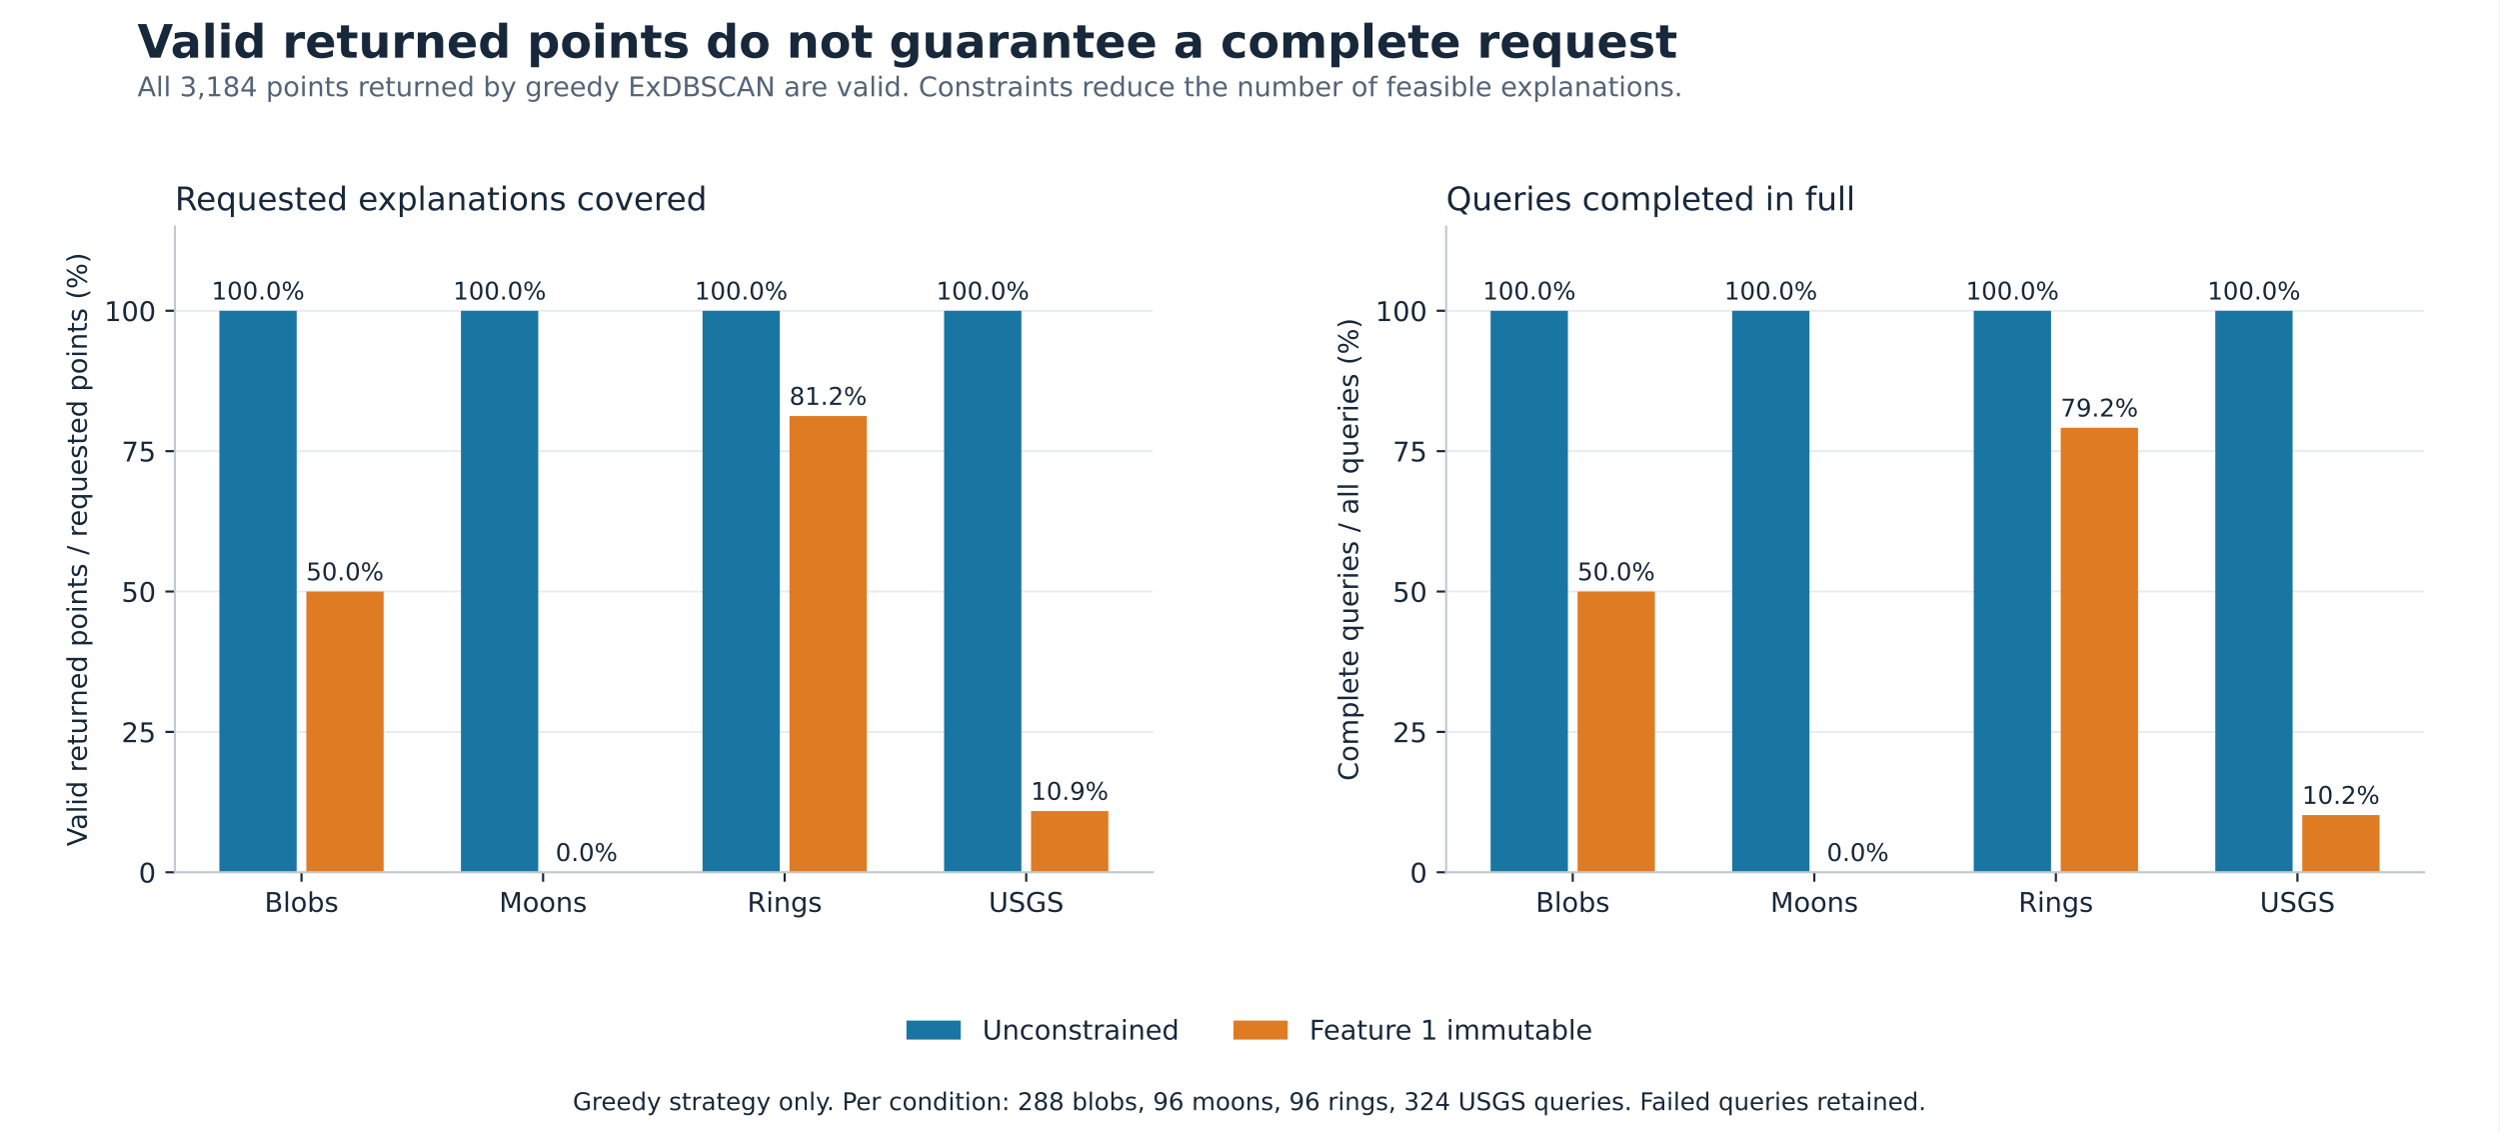
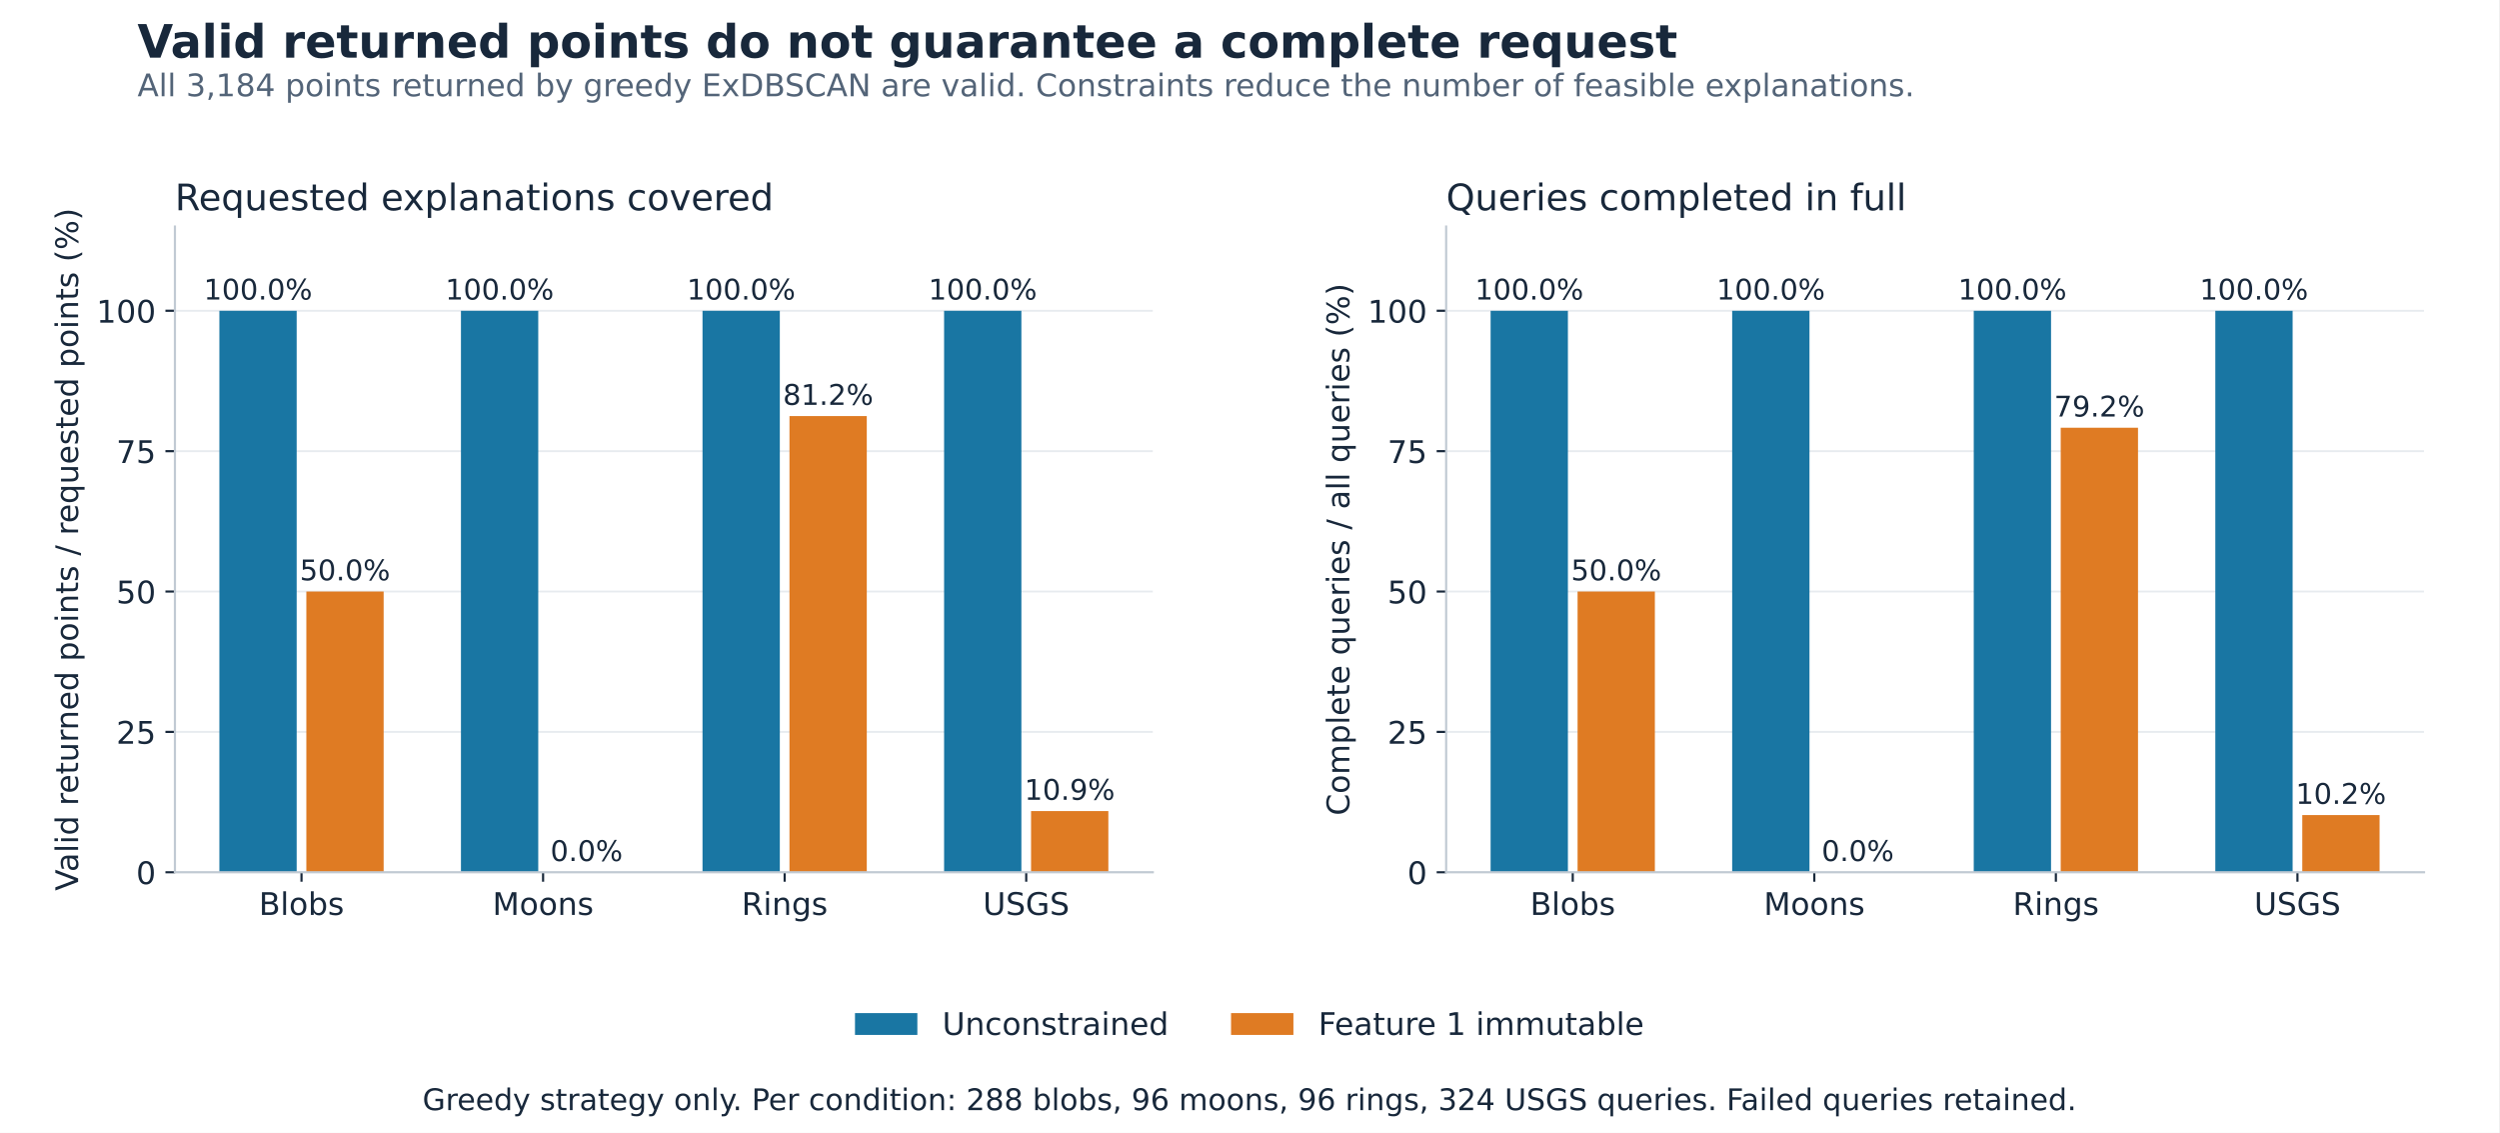
<svg xmlns="http://www.w3.org/2000/svg" xmlns:xlink="http://www.w3.org/1999/xlink" width="921.6pt" height="417.6pt" viewBox="0 0 921.6 417.6" version="1.1">
  <defs>
    <style type="text/css">*{stroke-linejoin: round; stroke-linecap: butt}</style>
  </defs>
  <g id="figure_1">
    <g id="patch_1">
      <path d="M 0 417.6  L 921.6 417.6  L 921.6 0  L 0 0  z " style="fill: #ffffff" />
    </g>
    <g id="axes_1">
      <g id="patch_2">
        <path d="M 64.512 321.552  L 425.138 321.552  L 425.138 83.52  L 64.512 83.52  z " style="fill: #ffffff" />
      </g>
      <g id="matplotlib.axis_1">
        <g id="xtick_1">
          <g id="line2d_1">
            <defs>
-               <path id="mf14b616f49" d="M 0 0  L 0 3.5  " style="stroke: #18283b; stroke-width: 0.8" />
+               <path id="m400c772c82" d="M 0 0  L 0 3.5  " style="stroke: #18283b; stroke-width: 0.8" />
            </defs>
            <g>
-               <use xlink:href="#mf14b616f49" x="111.194" y="321.552" style="fill: #18283b; stroke: #18283b; stroke-width: 0.8" />
+               <use xlink:href="#m400c772c82" x="111.194" y="321.552" style="fill: #18283b; stroke: #18283b; stroke-width: 0.8" />
            </g>
          </g>
          <g id="text_1">
-             <text style="font-size: 10px; font-family: 'DejaVu Sans'; text-anchor: middle; fill: #18283b" x="111.194" y="336.15" transform="rotate(-0 111.1938 336.1504)">Blobs</text>
+             <text style="font-size: 11.5px; font-family: 'DejaVu Sans'; text-anchor: middle; fill: #18283b" x="111.194" y="337.29" transform="rotate(-0 111.1938 337.2902)">Blobs</text>
          </g>
        </g>
        <g id="xtick_2">
          <g id="line2d_2">
            <g>
-               <use xlink:href="#mf14b616f49" x="200.281" y="321.552" style="fill: #18283b; stroke: #18283b; stroke-width: 0.8" />
+               <use xlink:href="#m400c772c82" x="200.281" y="321.552" style="fill: #18283b; stroke: #18283b; stroke-width: 0.8" />
            </g>
          </g>
          <g id="text_2">
-             <text style="font-size: 10px; font-family: 'DejaVu Sans'; text-anchor: middle; fill: #18283b" x="200.281" y="336.15" transform="rotate(-0 200.2813 336.1497)">Moons</text>
+             <text style="font-size: 11.5px; font-family: 'DejaVu Sans'; text-anchor: middle; fill: #18283b" x="200.281" y="337.289" transform="rotate(-0 200.2813 337.2893)">Moons</text>
          </g>
        </g>
        <g id="xtick_3">
          <g id="line2d_3">
            <g>
-               <use xlink:href="#mf14b616f49" x="289.369" y="321.552" style="fill: #18283b; stroke: #18283b; stroke-width: 0.8" />
+               <use xlink:href="#m400c772c82" x="289.369" y="321.552" style="fill: #18283b; stroke: #18283b; stroke-width: 0.8" />
            </g>
          </g>
          <g id="text_3">
-             <text style="font-size: 10px; font-family: 'DejaVu Sans'; text-anchor: middle; fill: #18283b" x="289.369" y="336.15" transform="rotate(-0 289.3688 336.1504)">Rings</text>
+             <text style="font-size: 11.5px; font-family: 'DejaVu Sans'; text-anchor: middle; fill: #18283b" x="289.369" y="337.29" transform="rotate(-0 289.3688 337.2902)">Rings</text>
          </g>
        </g>
        <g id="xtick_4">
          <g id="line2d_4">
            <g>
-               <use xlink:href="#mf14b616f49" x="378.456" y="321.552" style="fill: #18283b; stroke: #18283b; stroke-width: 0.8" />
+               <use xlink:href="#m400c772c82" x="378.456" y="321.552" style="fill: #18283b; stroke: #18283b; stroke-width: 0.8" />
            </g>
          </g>
          <g id="text_4">
-             <text style="font-size: 10px; font-family: 'DejaVu Sans'; text-anchor: middle; fill: #18283b" x="378.456" y="336.15" transform="rotate(-0 378.4563 336.1497)">USGS</text>
+             <text style="font-size: 11.5px; font-family: 'DejaVu Sans'; text-anchor: middle; fill: #18283b" x="378.456" y="337.289" transform="rotate(-0 378.4563 337.2893)">USGS</text>
          </g>
        </g>
      </g>
      <g id="matplotlib.axis_2">
        <g id="ytick_1">
          <g id="line2d_5">
-             <path d="M 64.512 321.552  L 425.138 321.552  " clip-path="url(#p3231863354)" style="fill: none; stroke: #e7ebef; stroke-width: 0.7; stroke-linecap: square" />
+             <path d="M 64.512 321.552  L 425.138 321.552  " clip-path="url(#pfb72a577a8)" style="fill: none; stroke: #e7ebef; stroke-width: 0.7; stroke-linecap: square" />
          </g>
          <g id="line2d_6">
            <defs>
-               <path id="maf9319b76d" d="M 0 0  L -3.5 0  " style="stroke: #18283b; stroke-width: 0.8" />
+               <path id="m9c7fc3a65a" d="M 0 0  L -3.5 0  " style="stroke: #18283b; stroke-width: 0.8" />
            </defs>
            <g>
-               <use xlink:href="#maf9319b76d" x="64.512" y="321.552" style="fill: #18283b; stroke: #18283b; stroke-width: 0.8" />
+               <use xlink:href="#m9c7fc3a65a" x="64.512" y="321.552" style="fill: #18283b; stroke: #18283b; stroke-width: 0.8" />
            </g>
          </g>
          <g id="text_5">
-             <text style="font-size: 10px; font-family: 'DejaVu Sans'; text-anchor: end; fill: #18283b" x="57.512" y="325.351" transform="rotate(-0 57.512 325.3508)">0</text>
+             <text style="font-size: 11.5px; font-family: 'DejaVu Sans'; text-anchor: end; fill: #18283b" x="57.512" y="325.921" transform="rotate(-0 57.512 325.9207)">0</text>
          </g>
        </g>
        <g id="ytick_2">
          <g id="line2d_7">
-             <path d="M 64.512 269.806  L 425.138 269.806  " clip-path="url(#p3231863354)" style="fill: none; stroke: #e7ebef; stroke-width: 0.7; stroke-linecap: square" />
+             <path d="M 64.512 269.806  L 425.138 269.806  " clip-path="url(#pfb72a577a8)" style="fill: none; stroke: #e7ebef; stroke-width: 0.7; stroke-linecap: square" />
          </g>
          <g id="line2d_8">
            <g>
-               <use xlink:href="#maf9319b76d" x="64.512" y="269.806" style="fill: #18283b; stroke: #18283b; stroke-width: 0.8" />
+               <use xlink:href="#m9c7fc3a65a" x="64.512" y="269.806" style="fill: #18283b; stroke: #18283b; stroke-width: 0.8" />
            </g>
          </g>
          <g id="text_6">
-             <text style="font-size: 10px; font-family: 'DejaVu Sans'; text-anchor: end; fill: #18283b" x="57.512" y="273.605" transform="rotate(-0 57.512 273.6047)">25</text>
+             <text style="font-size: 11.5px; font-family: 'DejaVu Sans'; text-anchor: end; fill: #18283b" x="57.512" y="274.175" transform="rotate(-0 57.512 274.1746)">25</text>
          </g>
        </g>
        <g id="ytick_3">
          <g id="line2d_9">
-             <path d="M 64.512 218.06  L 425.138 218.06  " clip-path="url(#p3231863354)" style="fill: none; stroke: #e7ebef; stroke-width: 0.7; stroke-linecap: square" />
+             <path d="M 64.512 218.06  L 425.138 218.06  " clip-path="url(#pfb72a577a8)" style="fill: none; stroke: #e7ebef; stroke-width: 0.7; stroke-linecap: square" />
          </g>
          <g id="line2d_10">
            <g>
-               <use xlink:href="#maf9319b76d" x="64.512" y="218.06" style="fill: #18283b; stroke: #18283b; stroke-width: 0.8" />
+               <use xlink:href="#m9c7fc3a65a" x="64.512" y="218.06" style="fill: #18283b; stroke: #18283b; stroke-width: 0.8" />
            </g>
          </g>
          <g id="text_7">
-             <text style="font-size: 10px; font-family: 'DejaVu Sans'; text-anchor: end; fill: #18283b" x="57.512" y="221.859" transform="rotate(-0 57.512 221.8587)">50</text>
+             <text style="font-size: 11.5px; font-family: 'DejaVu Sans'; text-anchor: end; fill: #18283b" x="57.512" y="222.428" transform="rotate(-0 57.512 222.4285)">50</text>
          </g>
        </g>
        <g id="ytick_4">
          <g id="line2d_11">
-             <path d="M 64.512 166.314  L 425.138 166.314  " clip-path="url(#p3231863354)" style="fill: none; stroke: #e7ebef; stroke-width: 0.7; stroke-linecap: square" />
+             <path d="M 64.512 166.314  L 425.138 166.314  " clip-path="url(#pfb72a577a8)" style="fill: none; stroke: #e7ebef; stroke-width: 0.7; stroke-linecap: square" />
          </g>
          <g id="line2d_12">
            <g>
-               <use xlink:href="#maf9319b76d" x="64.512" y="166.314" style="fill: #18283b; stroke: #18283b; stroke-width: 0.8" />
+               <use xlink:href="#m9c7fc3a65a" x="64.512" y="166.314" style="fill: #18283b; stroke: #18283b; stroke-width: 0.8" />
            </g>
          </g>
          <g id="text_8">
-             <text style="font-size: 10px; font-family: 'DejaVu Sans'; text-anchor: end; fill: #18283b" x="57.512" y="170.113" transform="rotate(-0 57.512 170.1126)">75</text>
+             <text style="font-size: 11.5px; font-family: 'DejaVu Sans'; text-anchor: end; fill: #18283b" x="57.512" y="170.682" transform="rotate(-0 57.512 170.6824)">75</text>
          </g>
        </g>
        <g id="ytick_5">
          <g id="line2d_13">
-             <path d="M 64.512 114.568  L 425.138 114.568  " clip-path="url(#p3231863354)" style="fill: none; stroke: #e7ebef; stroke-width: 0.7; stroke-linecap: square" />
+             <path d="M 64.512 114.568  L 425.138 114.568  " clip-path="url(#pfb72a577a8)" style="fill: none; stroke: #e7ebef; stroke-width: 0.7; stroke-linecap: square" />
          </g>
          <g id="line2d_14">
            <g>
-               <use xlink:href="#maf9319b76d" x="64.512" y="114.568" style="fill: #18283b; stroke: #18283b; stroke-width: 0.8" />
+               <use xlink:href="#m9c7fc3a65a" x="64.512" y="114.568" style="fill: #18283b; stroke: #18283b; stroke-width: 0.8" />
            </g>
          </g>
          <g id="text_9">
-             <text style="font-size: 10px; font-family: 'DejaVu Sans'; text-anchor: end; fill: #18283b" x="57.512" y="118.366" transform="rotate(-0 57.512 118.3665)">100</text>
+             <text style="font-size: 11.5px; font-family: 'DejaVu Sans'; text-anchor: end; fill: #18283b" x="57.512" y="118.936" transform="rotate(-0 57.512 118.9363)">100</text>
          </g>
        </g>
        <g id="text_10">
-           <text style="font-size: 10px; font-family: 'DejaVu Sans'; text-anchor: middle; fill: #18283b" x="32.022" y="202.536" transform="rotate(-90 32.02216 202.536)">Valid returned points / requested points (%)</text>
+           <text style="font-size: 11.5px; font-family: 'DejaVu Sans'; text-anchor: middle; fill: #18283b" x="28.799" y="202.536" transform="rotate(-90 28.79868 202.536)">Valid returned points / requested points (%)</text>
        </g>
      </g>
      <g id="patch_3">
-         <path d="M 80.904 321.552  L 109.412 321.552  L 109.412 114.568  L 80.904 114.568  z " clip-path="url(#p3231863354)" style="fill: #1976a3" />
+         <path d="M 80.904 321.552  L 109.412 321.552  L 109.412 114.568  L 80.904 114.568  z " clip-path="url(#pfb72a577a8)" style="fill: #1976a3" />
      </g>
      <g id="patch_4">
-         <path d="M 169.992 321.552  L 198.5 321.552  L 198.5 114.568  L 169.992 114.568  z " clip-path="url(#p3231863354)" style="fill: #1976a3" />
+         <path d="M 169.992 321.552  L 198.5 321.552  L 198.5 114.568  L 169.992 114.568  z " clip-path="url(#pfb72a577a8)" style="fill: #1976a3" />
      </g>
      <g id="patch_5">
-         <path d="M 259.079 321.552  L 287.587 321.552  L 287.587 114.568  L 259.079 114.568  z " clip-path="url(#p3231863354)" style="fill: #1976a3" />
+         <path d="M 259.079 321.552  L 287.587 321.552  L 287.587 114.568  L 259.079 114.568  z " clip-path="url(#pfb72a577a8)" style="fill: #1976a3" />
      </g>
      <g id="patch_6">
-         <path d="M 348.167 321.552  L 376.675 321.552  L 376.675 114.568  L 348.167 114.568  z " clip-path="url(#p3231863354)" style="fill: #1976a3" />
+         <path d="M 348.167 321.552  L 376.675 321.552  L 376.675 114.568  L 348.167 114.568  z " clip-path="url(#pfb72a577a8)" style="fill: #1976a3" />
      </g>
      <g id="patch_7">
-         <path d="M 112.976 321.552  L 141.484 321.552  L 141.484 218.06  L 112.976 218.06  z " clip-path="url(#p3231863354)" style="fill: #df7b23" />
+         <path d="M 112.976 321.552  L 141.484 321.552  L 141.484 218.06  L 112.976 218.06  z " clip-path="url(#pfb72a577a8)" style="fill: #df7b23" />
      </g>
      <g id="patch_8">
-         <path d="M 202.063 321.552  L 230.571 321.552  L 230.571 321.552  L 202.063 321.552  z " clip-path="url(#p3231863354)" style="fill: #df7b23" />
+         <path d="M 202.063 321.552  L 230.571 321.552  L 230.571 321.552  L 202.063 321.552  z " clip-path="url(#pfb72a577a8)" style="fill: #df7b23" />
      </g>
      <g id="patch_9">
-         <path d="M 291.151 321.552  L 319.659 321.552  L 319.659 153.377  L 291.151 153.377  z " clip-path="url(#p3231863354)" style="fill: #df7b23" />
+         <path d="M 291.151 321.552  L 319.659 321.552  L 319.659 153.377  L 291.151 153.377  z " clip-path="url(#pfb72a577a8)" style="fill: #df7b23" />
      </g>
      <g id="patch_10">
-         <path d="M 380.238 321.552  L 408.746 321.552  L 408.746 298.98  L 380.238 298.98  z " clip-path="url(#p3231863354)" style="fill: #df7b23" />
+         <path d="M 380.238 321.552  L 408.746 321.552  L 408.746 298.98  L 380.238 298.98  z " clip-path="url(#pfb72a577a8)" style="fill: #df7b23" />
      </g>
      <g id="patch_11">
        <path d="M 64.512 321.552  L 64.512 83.52  " style="fill: none; stroke: #c1cad3; stroke-width: 0.8; stroke-linejoin: miter; stroke-linecap: square" />
      </g>
      <g id="patch_12">
        <path d="M 64.512 321.552  L 425.138 321.552  " style="fill: none; stroke: #c1cad3; stroke-width: 0.8; stroke-linejoin: miter; stroke-linecap: square" />
      </g>
      <g id="text_11">
-         <text style="font-size: 9px; font-family: 'DejaVu Sans'; text-anchor: middle; fill: #18283b" x="95.158" y="110.428" transform="rotate(-0 95.15809 110.428)">100.0%</text>
+         <text style="font-size: 10.5px; font-family: 'DejaVu Sans'; text-anchor: middle; fill: #18283b" x="95.158" y="110.428" transform="rotate(-0 95.15809 110.428)">100.0%</text>
      </g>
      <g id="text_12">
-         <text style="font-size: 9px; font-family: 'DejaVu Sans'; text-anchor: middle; fill: #18283b" x="184.246" y="110.428" transform="rotate(-0 184.2456 110.428)">100.0%</text>
+         <text style="font-size: 10.5px; font-family: 'DejaVu Sans'; text-anchor: middle; fill: #18283b" x="184.246" y="110.428" transform="rotate(-0 184.2456 110.428)">100.0%</text>
      </g>
      <g id="text_13">
-         <text style="font-size: 9px; font-family: 'DejaVu Sans'; text-anchor: middle; fill: #18283b" x="273.333" y="110.428" transform="rotate(-0 273.333 110.428)">100.0%</text>
+         <text style="font-size: 10.5px; font-family: 'DejaVu Sans'; text-anchor: middle; fill: #18283b" x="273.333" y="110.428" transform="rotate(-0 273.333 110.428)">100.0%</text>
      </g>
      <g id="text_14">
-         <text style="font-size: 9px; font-family: 'DejaVu Sans'; text-anchor: middle; fill: #18283b" x="362.421" y="110.428" transform="rotate(-0 362.4205 110.428)">100.0%</text>
+         <text style="font-size: 10.5px; font-family: 'DejaVu Sans'; text-anchor: middle; fill: #18283b" x="362.421" y="110.428" transform="rotate(-0 362.4205 110.428)">100.0%</text>
      </g>
      <g id="text_15">
-         <text style="font-size: 9px; font-family: 'DejaVu Sans'; text-anchor: middle; fill: #18283b" x="127.23" y="213.92" transform="rotate(-0 127.2296 213.9201)">50.0%</text>
+         <text style="font-size: 10.5px; font-family: 'DejaVu Sans'; text-anchor: middle; fill: #18283b" x="127.23" y="213.92" transform="rotate(-0 127.2296 213.9201)">50.0%</text>
      </g>
      <g id="text_16">
-         <text style="font-size: 9px; font-family: 'DejaVu Sans'; text-anchor: middle; fill: #18283b" x="216.317" y="317.412" transform="rotate(-0 216.3171 317.4123)">0.0%</text>
+         <text style="font-size: 10.5px; font-family: 'DejaVu Sans'; text-anchor: middle; fill: #18283b" x="216.317" y="317.412" transform="rotate(-0 216.3171 317.4123)">0.0%</text>
      </g>
      <g id="text_17">
-         <text style="font-size: 9px; font-family: 'DejaVu Sans'; text-anchor: middle; fill: #18283b" x="305.405" y="149.238" transform="rotate(-0 305.4045 149.2375)">81.2%</text>
+         <text style="font-size: 10.5px; font-family: 'DejaVu Sans'; text-anchor: middle; fill: #18283b" x="305.405" y="149.238" transform="rotate(-0 305.4045 149.2375)">81.2%</text>
      </g>
      <g id="text_18">
-         <text style="font-size: 9px; font-family: 'DejaVu Sans'; text-anchor: middle; fill: #18283b" x="394.492" y="294.84" transform="rotate(-0 394.492 294.8399)">10.9%</text>
+         <text style="font-size: 10.5px; font-family: 'DejaVu Sans'; text-anchor: middle; fill: #18283b" x="394.492" y="294.84" transform="rotate(-0 394.492 294.8399)">10.9%</text>
      </g>
      <g id="text_19">
-         <text style="font-size: 12px; font-family: 'DejaVu Sans'; text-anchor: start; fill: #18283b" x="64.512" y="77.52" transform="rotate(-0 64.512 77.52)">Requested explanations covered</text>
+         <text style="font-size: 13.5px; font-family: 'DejaVu Sans'; text-anchor: start; fill: #18283b" x="64.512" y="77.52" transform="rotate(-0 64.512 77.52)">Requested explanations covered</text>
      </g>
    </g>
    <g id="axes_2">
      <g id="patch_13">
        <path d="M 533.326 321.552  L 893.952 321.552  L 893.952 83.52  L 533.326 83.52  z " style="fill: #ffffff" />
      </g>
      <g id="matplotlib.axis_3">
        <g id="xtick_5">
          <g id="line2d_15">
            <g>
-               <use xlink:href="#mf14b616f49" x="580.008" y="321.552" style="fill: #18283b; stroke: #18283b; stroke-width: 0.8" />
+               <use xlink:href="#m400c772c82" x="580.008" y="321.552" style="fill: #18283b; stroke: #18283b; stroke-width: 0.8" />
            </g>
          </g>
          <g id="text_20">
-             <text style="font-size: 10px; font-family: 'DejaVu Sans'; text-anchor: middle; fill: #18283b" x="580.008" y="336.15" transform="rotate(-0 580.0077 336.1504)">Blobs</text>
+             <text style="font-size: 11.5px; font-family: 'DejaVu Sans'; text-anchor: middle; fill: #18283b" x="580.008" y="337.29" transform="rotate(-0 580.0077 337.2902)">Blobs</text>
          </g>
        </g>
        <g id="xtick_6">
          <g id="line2d_16">
            <g>
-               <use xlink:href="#mf14b616f49" x="669.095" y="321.552" style="fill: #18283b; stroke: #18283b; stroke-width: 0.8" />
+               <use xlink:href="#m400c772c82" x="669.095" y="321.552" style="fill: #18283b; stroke: #18283b; stroke-width: 0.8" />
            </g>
          </g>
          <g id="text_21">
-             <text style="font-size: 10px; font-family: 'DejaVu Sans'; text-anchor: middle; fill: #18283b" x="669.095" y="336.15" transform="rotate(-0 669.0952 336.1497)">Moons</text>
+             <text style="font-size: 11.5px; font-family: 'DejaVu Sans'; text-anchor: middle; fill: #18283b" x="669.095" y="337.289" transform="rotate(-0 669.0952 337.2893)">Moons</text>
          </g>
        </g>
        <g id="xtick_7">
          <g id="line2d_17">
            <g>
-               <use xlink:href="#mf14b616f49" x="758.183" y="321.552" style="fill: #18283b; stroke: #18283b; stroke-width: 0.8" />
+               <use xlink:href="#m400c772c82" x="758.183" y="321.552" style="fill: #18283b; stroke: #18283b; stroke-width: 0.8" />
            </g>
          </g>
          <g id="text_22">
-             <text style="font-size: 10px; font-family: 'DejaVu Sans'; text-anchor: middle; fill: #18283b" x="758.183" y="336.15" transform="rotate(-0 758.1827 336.1504)">Rings</text>
+             <text style="font-size: 11.5px; font-family: 'DejaVu Sans'; text-anchor: middle; fill: #18283b" x="758.183" y="337.29" transform="rotate(-0 758.1827 337.2902)">Rings</text>
          </g>
        </g>
        <g id="xtick_8">
          <g id="line2d_18">
            <g>
-               <use xlink:href="#mf14b616f49" x="847.27" y="321.552" style="fill: #18283b; stroke: #18283b; stroke-width: 0.8" />
+               <use xlink:href="#m400c772c82" x="847.27" y="321.552" style="fill: #18283b; stroke: #18283b; stroke-width: 0.8" />
            </g>
          </g>
          <g id="text_23">
-             <text style="font-size: 10px; font-family: 'DejaVu Sans'; text-anchor: middle; fill: #18283b" x="847.27" y="336.15" transform="rotate(-0 847.2702 336.1497)">USGS</text>
+             <text style="font-size: 11.5px; font-family: 'DejaVu Sans'; text-anchor: middle; fill: #18283b" x="847.27" y="337.289" transform="rotate(-0 847.2702 337.2893)">USGS</text>
          </g>
        </g>
      </g>
      <g id="matplotlib.axis_4">
        <g id="ytick_6">
          <g id="line2d_19">
-             <path d="M 533.326 321.552  L 893.952 321.552  " clip-path="url(#pfdc96690d5)" style="fill: none; stroke: #e7ebef; stroke-width: 0.7; stroke-linecap: square" />
+             <path d="M 533.326 321.552  L 893.952 321.552  " clip-path="url(#p8f7e922c55)" style="fill: none; stroke: #e7ebef; stroke-width: 0.7; stroke-linecap: square" />
          </g>
          <g id="line2d_20">
            <g>
-               <use xlink:href="#maf9319b76d" x="533.326" y="321.552" style="fill: #18283b; stroke: #18283b; stroke-width: 0.8" />
+               <use xlink:href="#m9c7fc3a65a" x="533.326" y="321.552" style="fill: #18283b; stroke: #18283b; stroke-width: 0.8" />
            </g>
          </g>
          <g id="text_24">
-             <text style="font-size: 10px; font-family: 'DejaVu Sans'; text-anchor: end; fill: #18283b" x="526.326" y="325.351" transform="rotate(-0 526.3259 325.3508)">0</text>
+             <text style="font-size: 11.5px; font-family: 'DejaVu Sans'; text-anchor: end; fill: #18283b" x="526.326" y="325.921" transform="rotate(-0 526.3259 325.9207)">0</text>
          </g>
        </g>
        <g id="ytick_7">
          <g id="line2d_21">
-             <path d="M 533.326 269.806  L 893.952 269.806  " clip-path="url(#pfdc96690d5)" style="fill: none; stroke: #e7ebef; stroke-width: 0.7; stroke-linecap: square" />
+             <path d="M 533.326 269.806  L 893.952 269.806  " clip-path="url(#p8f7e922c55)" style="fill: none; stroke: #e7ebef; stroke-width: 0.7; stroke-linecap: square" />
          </g>
          <g id="line2d_22">
            <g>
-               <use xlink:href="#maf9319b76d" x="533.326" y="269.806" style="fill: #18283b; stroke: #18283b; stroke-width: 0.8" />
+               <use xlink:href="#m9c7fc3a65a" x="533.326" y="269.806" style="fill: #18283b; stroke: #18283b; stroke-width: 0.8" />
            </g>
          </g>
          <g id="text_25">
-             <text style="font-size: 10px; font-family: 'DejaVu Sans'; text-anchor: end; fill: #18283b" x="526.326" y="273.605" transform="rotate(-0 526.3259 273.6047)">25</text>
+             <text style="font-size: 11.5px; font-family: 'DejaVu Sans'; text-anchor: end; fill: #18283b" x="526.326" y="274.175" transform="rotate(-0 526.3259 274.1746)">25</text>
          </g>
        </g>
        <g id="ytick_8">
          <g id="line2d_23">
-             <path d="M 533.326 218.06  L 893.952 218.06  " clip-path="url(#pfdc96690d5)" style="fill: none; stroke: #e7ebef; stroke-width: 0.7; stroke-linecap: square" />
+             <path d="M 533.326 218.06  L 893.952 218.06  " clip-path="url(#p8f7e922c55)" style="fill: none; stroke: #e7ebef; stroke-width: 0.7; stroke-linecap: square" />
          </g>
          <g id="line2d_24">
            <g>
-               <use xlink:href="#maf9319b76d" x="533.326" y="218.06" style="fill: #18283b; stroke: #18283b; stroke-width: 0.8" />
+               <use xlink:href="#m9c7fc3a65a" x="533.326" y="218.06" style="fill: #18283b; stroke: #18283b; stroke-width: 0.8" />
            </g>
          </g>
          <g id="text_26">
-             <text style="font-size: 10px; font-family: 'DejaVu Sans'; text-anchor: end; fill: #18283b" x="526.326" y="221.859" transform="rotate(-0 526.3259 221.8587)">50</text>
+             <text style="font-size: 11.5px; font-family: 'DejaVu Sans'; text-anchor: end; fill: #18283b" x="526.326" y="222.428" transform="rotate(-0 526.3259 222.4285)">50</text>
          </g>
        </g>
        <g id="ytick_9">
          <g id="line2d_25">
-             <path d="M 533.326 166.314  L 893.952 166.314  " clip-path="url(#pfdc96690d5)" style="fill: none; stroke: #e7ebef; stroke-width: 0.7; stroke-linecap: square" />
+             <path d="M 533.326 166.314  L 893.952 166.314  " clip-path="url(#p8f7e922c55)" style="fill: none; stroke: #e7ebef; stroke-width: 0.7; stroke-linecap: square" />
          </g>
          <g id="line2d_26">
            <g>
-               <use xlink:href="#maf9319b76d" x="533.326" y="166.314" style="fill: #18283b; stroke: #18283b; stroke-width: 0.8" />
+               <use xlink:href="#m9c7fc3a65a" x="533.326" y="166.314" style="fill: #18283b; stroke: #18283b; stroke-width: 0.8" />
            </g>
          </g>
          <g id="text_27">
-             <text style="font-size: 10px; font-family: 'DejaVu Sans'; text-anchor: end; fill: #18283b" x="526.326" y="170.113" transform="rotate(-0 526.3259 170.1126)">75</text>
+             <text style="font-size: 11.5px; font-family: 'DejaVu Sans'; text-anchor: end; fill: #18283b" x="526.326" y="170.682" transform="rotate(-0 526.3259 170.6824)">75</text>
          </g>
        </g>
        <g id="ytick_10">
          <g id="line2d_27">
-             <path d="M 533.326 114.568  L 893.952 114.568  " clip-path="url(#pfdc96690d5)" style="fill: none; stroke: #e7ebef; stroke-width: 0.7; stroke-linecap: square" />
+             <path d="M 533.326 114.568  L 893.952 114.568  " clip-path="url(#p8f7e922c55)" style="fill: none; stroke: #e7ebef; stroke-width: 0.7; stroke-linecap: square" />
          </g>
          <g id="line2d_28">
            <g>
-               <use xlink:href="#maf9319b76d" x="533.326" y="114.568" style="fill: #18283b; stroke: #18283b; stroke-width: 0.8" />
+               <use xlink:href="#m9c7fc3a65a" x="533.326" y="114.568" style="fill: #18283b; stroke: #18283b; stroke-width: 0.8" />
            </g>
          </g>
          <g id="text_28">
-             <text style="font-size: 10px; font-family: 'DejaVu Sans'; text-anchor: end; fill: #18283b" x="526.326" y="118.366" transform="rotate(-0 526.3259 118.3665)">100</text>
+             <text style="font-size: 11.5px; font-family: 'DejaVu Sans'; text-anchor: end; fill: #18283b" x="526.326" y="118.936" transform="rotate(-0 526.3259 118.9363)">100</text>
          </g>
        </g>
        <g id="text_29">
-           <text style="font-size: 10px; font-family: 'DejaVu Sans'; text-anchor: middle; fill: #18283b" x="500.836" y="202.536" transform="rotate(-90 500.8361 202.536)">Complete queries / all queries (%)</text>
+           <text style="font-size: 11.5px; font-family: 'DejaVu Sans'; text-anchor: middle; fill: #18283b" x="497.613" y="202.536" transform="rotate(-90 497.6126 202.536)">Complete queries / all queries (%)</text>
        </g>
      </g>
      <g id="patch_14">
-         <path d="M 549.718 321.552  L 578.226 321.552  L 578.226 114.568  L 549.718 114.568  z " clip-path="url(#pfdc96690d5)" style="fill: #1976a3" />
+         <path d="M 549.718 321.552  L 578.226 321.552  L 578.226 114.568  L 549.718 114.568  z " clip-path="url(#p8f7e922c55)" style="fill: #1976a3" />
      </g>
      <g id="patch_15">
-         <path d="M 638.805 321.552  L 667.313 321.552  L 667.313 114.568  L 638.805 114.568  z " clip-path="url(#pfdc96690d5)" style="fill: #1976a3" />
+         <path d="M 638.805 321.552  L 667.313 321.552  L 667.313 114.568  L 638.805 114.568  z " clip-path="url(#p8f7e922c55)" style="fill: #1976a3" />
      </g>
      <g id="patch_16">
-         <path d="M 727.893 321.552  L 756.401 321.552  L 756.401 114.568  L 727.893 114.568  z " clip-path="url(#pfdc96690d5)" style="fill: #1976a3" />
+         <path d="M 727.893 321.552  L 756.401 321.552  L 756.401 114.568  L 727.893 114.568  z " clip-path="url(#p8f7e922c55)" style="fill: #1976a3" />
      </g>
      <g id="patch_17">
-         <path d="M 816.98 321.552  L 845.488 321.552  L 845.488 114.568  L 816.98 114.568  z " clip-path="url(#pfdc96690d5)" style="fill: #1976a3" />
+         <path d="M 816.98 321.552  L 845.488 321.552  L 845.488 114.568  L 816.98 114.568  z " clip-path="url(#p8f7e922c55)" style="fill: #1976a3" />
      </g>
      <g id="patch_18">
-         <path d="M 581.789 321.552  L 610.297 321.552  L 610.297 218.06  L 581.789 218.06  z " clip-path="url(#pfdc96690d5)" style="fill: #df7b23" />
+         <path d="M 581.789 321.552  L 610.297 321.552  L 610.297 218.06  L 581.789 218.06  z " clip-path="url(#p8f7e922c55)" style="fill: #df7b23" />
      </g>
      <g id="patch_19">
-         <path d="M 670.877 321.552  L 699.385 321.552  L 699.385 321.552  L 670.877 321.552  z " clip-path="url(#pfdc96690d5)" style="fill: #df7b23" />
+         <path d="M 670.877 321.552  L 699.385 321.552  L 699.385 321.552  L 670.877 321.552  z " clip-path="url(#p8f7e922c55)" style="fill: #df7b23" />
      </g>
      <g id="patch_20">
-         <path d="M 759.964 321.552  L 788.472 321.552  L 788.472 157.689  L 759.964 157.689  z " clip-path="url(#pfdc96690d5)" style="fill: #df7b23" />
+         <path d="M 759.964 321.552  L 788.472 321.552  L 788.472 157.689  L 759.964 157.689  z " clip-path="url(#p8f7e922c55)" style="fill: #df7b23" />
      </g>
      <g id="patch_21">
-         <path d="M 849.052 321.552  L 877.56 321.552  L 877.56 300.47  L 849.052 300.47  z " clip-path="url(#pfdc96690d5)" style="fill: #df7b23" />
+         <path d="M 849.052 321.552  L 877.56 321.552  L 877.56 300.47  L 849.052 300.47  z " clip-path="url(#p8f7e922c55)" style="fill: #df7b23" />
      </g>
      <g id="patch_22">
        <path d="M 533.326 321.552  L 533.326 83.52  " style="fill: none; stroke: #c1cad3; stroke-width: 0.8; stroke-linejoin: miter; stroke-linecap: square" />
      </g>
      <g id="patch_23">
        <path d="M 533.326 321.552  L 893.952 321.552  " style="fill: none; stroke: #c1cad3; stroke-width: 0.8; stroke-linejoin: miter; stroke-linecap: square" />
      </g>
      <g id="text_30">
-         <text style="font-size: 9px; font-family: 'DejaVu Sans'; text-anchor: middle; fill: #18283b" x="563.972" y="110.428" transform="rotate(-0 563.972 110.428)">100.0%</text>
+         <text style="font-size: 10.5px; font-family: 'DejaVu Sans'; text-anchor: middle; fill: #18283b" x="563.972" y="110.428" transform="rotate(-0 563.972 110.428)">100.0%</text>
      </g>
      <g id="text_31">
-         <text style="font-size: 9px; font-family: 'DejaVu Sans'; text-anchor: middle; fill: #18283b" x="653.059" y="110.428" transform="rotate(-0 653.0595 110.428)">100.0%</text>
+         <text style="font-size: 10.5px; font-family: 'DejaVu Sans'; text-anchor: middle; fill: #18283b" x="653.059" y="110.428" transform="rotate(-0 653.0595 110.428)">100.0%</text>
      </g>
      <g id="text_32">
-         <text style="font-size: 9px; font-family: 'DejaVu Sans'; text-anchor: middle; fill: #18283b" x="742.147" y="110.428" transform="rotate(-0 742.1469 110.428)">100.0%</text>
+         <text style="font-size: 10.5px; font-family: 'DejaVu Sans'; text-anchor: middle; fill: #18283b" x="742.147" y="110.428" transform="rotate(-0 742.1469 110.428)">100.0%</text>
      </g>
      <g id="text_33">
-         <text style="font-size: 9px; font-family: 'DejaVu Sans'; text-anchor: middle; fill: #18283b" x="831.234" y="110.428" transform="rotate(-0 831.2344 110.428)">100.0%</text>
+         <text style="font-size: 10.5px; font-family: 'DejaVu Sans'; text-anchor: middle; fill: #18283b" x="831.234" y="110.428" transform="rotate(-0 831.2344 110.428)">100.0%</text>
      </g>
      <g id="text_34">
-         <text style="font-size: 9px; font-family: 'DejaVu Sans'; text-anchor: middle; fill: #18283b" x="596.043" y="213.92" transform="rotate(-0 596.0435 213.9201)">50.0%</text>
+         <text style="font-size: 10.5px; font-family: 'DejaVu Sans'; text-anchor: middle; fill: #18283b" x="596.043" y="213.92" transform="rotate(-0 596.0435 213.9201)">50.0%</text>
      </g>
      <g id="text_35">
-         <text style="font-size: 9px; font-family: 'DejaVu Sans'; text-anchor: middle; fill: #18283b" x="685.131" y="317.412" transform="rotate(-0 685.131 317.4123)">0.0%</text>
+         <text style="font-size: 10.5px; font-family: 'DejaVu Sans'; text-anchor: middle; fill: #18283b" x="685.131" y="317.412" transform="rotate(-0 685.131 317.4123)">0.0%</text>
      </g>
      <g id="text_36">
-         <text style="font-size: 9px; font-family: 'DejaVu Sans'; text-anchor: middle; fill: #18283b" x="774.218" y="153.55" transform="rotate(-0 774.2184 153.5497)">79.2%</text>
+         <text style="font-size: 10.5px; font-family: 'DejaVu Sans'; text-anchor: middle; fill: #18283b" x="774.218" y="153.55" transform="rotate(-0 774.2184 153.5497)">79.2%</text>
      </g>
      <g id="text_37">
-         <text style="font-size: 9px; font-family: 'DejaVu Sans'; text-anchor: middle; fill: #18283b" x="863.306" y="296.331" transform="rotate(-0 863.3059 296.3306)">10.2%</text>
+         <text style="font-size: 10.5px; font-family: 'DejaVu Sans'; text-anchor: middle; fill: #18283b" x="863.306" y="296.331" transform="rotate(-0 863.3059 296.3306)">10.2%</text>
      </g>
      <g id="text_38">
-         <text style="font-size: 12px; font-family: 'DejaVu Sans'; text-anchor: start; fill: #18283b" x="533.326" y="77.52" transform="rotate(-0 533.3259 77.52)">Queries completed in full</text>
+         <text style="font-size: 13.5px; font-family: 'DejaVu Sans'; text-anchor: start; fill: #18283b" x="533.326" y="77.52" transform="rotate(-0 533.3259 77.52)">Queries completed in full</text>
      </g>
    </g>
    <g id="text_39">
-       <text style="font-size: 9px; font-family: 'DejaVu Sans'; text-anchor: middle; fill: #18283b" x="460.8" y="409.248" transform="rotate(-0 460.8 409.248)">Greedy strategy only. Per condition: 288 blobs, 96 moons, 96 rings, 324 USGS queries. Failed queries retained.</text>
+       <text style="font-size: 11px; font-family: 'DejaVu Sans'; text-anchor: middle; fill: #18283b" x="460.8" y="409.248" transform="rotate(-0 460.8 409.248)">Greedy strategy only. Per condition: 288 blobs, 96 moons, 96 rings, 324 USGS queries. Failed queries retained.</text>
    </g>
    <g id="text_40">
      <text style="font-weight: 700; font-size: 17px; font-family: 'DejaVu Sans'; text-anchor: start; fill: #18283b" x="50.688" y="21.269" transform="rotate(-0 50.688 21.26934)">Valid returned points do not guarantee a complete request</text>
    </g>
    <g id="text_41">
-       <text style="font-size: 10px; font-family: 'DejaVu Sans'; text-anchor: start; fill: #536478" x="50.688" y="35.496" transform="rotate(-0 50.688 35.496)">All 3,184 points returned by greedy ExDBSCAN are valid. Constraints reduce the number of feasible explanations.</text>
+       <text style="font-size: 11.5px; font-family: 'DejaVu Sans'; text-anchor: start; fill: #536478" x="50.688" y="35.496" transform="rotate(-0 50.688 35.496)">All 3,184 points returned by greedy ExDBSCAN are valid. Constraints reduce the number of feasible explanations.</text>
    </g>
    <g id="legend_1">
      <g id="patch_24">
-         <path d="M 334.286 383.23  L 354.286 383.23  L 354.286 376.23  L 334.286 376.23  z " style="fill: #1976a3" />
+         <path d="M 315.309 381.519  L 338.309 381.519  L 338.309 373.469  L 315.309 373.469  z " style="fill: #1976a3" />
      </g>
      <g id="text_42">
-         <text style="font-size: 10px; font-family: 'DejaVu Sans'; text-anchor: start; fill: #18283b" x="362.286" y="383.23" transform="rotate(-0 362.2859 383.2297)">Unconstrained</text>
+         <text style="font-size: 11.5px; font-family: 'DejaVu Sans'; text-anchor: start; fill: #18283b" x="347.509" y="381.519" transform="rotate(-0 347.5088 381.5193)">Unconstrained</text>
      </g>
      <g id="patch_25">
-         <path d="M 454.883 383.23  L 474.883 383.23  L 474.883 376.23  L 454.883 376.23  z " style="fill: #df7b23" />
+         <path d="M 453.995 381.519  L 476.995 381.519  L 476.995 373.469  L 453.995 373.469  z " style="fill: #df7b23" />
      </g>
      <g id="text_43">
-         <text style="font-size: 10px; font-family: 'DejaVu Sans'; text-anchor: start; fill: #18283b" x="482.883" y="383.23" transform="rotate(-0 482.8828 383.2297)">Feature 1 immutable</text>
+         <text style="font-size: 11.5px; font-family: 'DejaVu Sans'; text-anchor: start; fill: #18283b" x="486.195" y="381.519" transform="rotate(-0 486.1952 381.5193)">Feature 1 immutable</text>
      </g>
    </g>
  </g>
  <defs>
-     <clipPath id="p3231863354">
+     <clipPath id="pfb72a577a8">
      <rect x="64.512" y="83.52" width="360.626" height="238.032" />
    </clipPath>
-     <clipPath id="pfdc96690d5">
+     <clipPath id="p8f7e922c55">
      <rect x="533.326" y="83.52" width="360.626" height="238.032" />
    </clipPath>
  </defs>
</svg>
